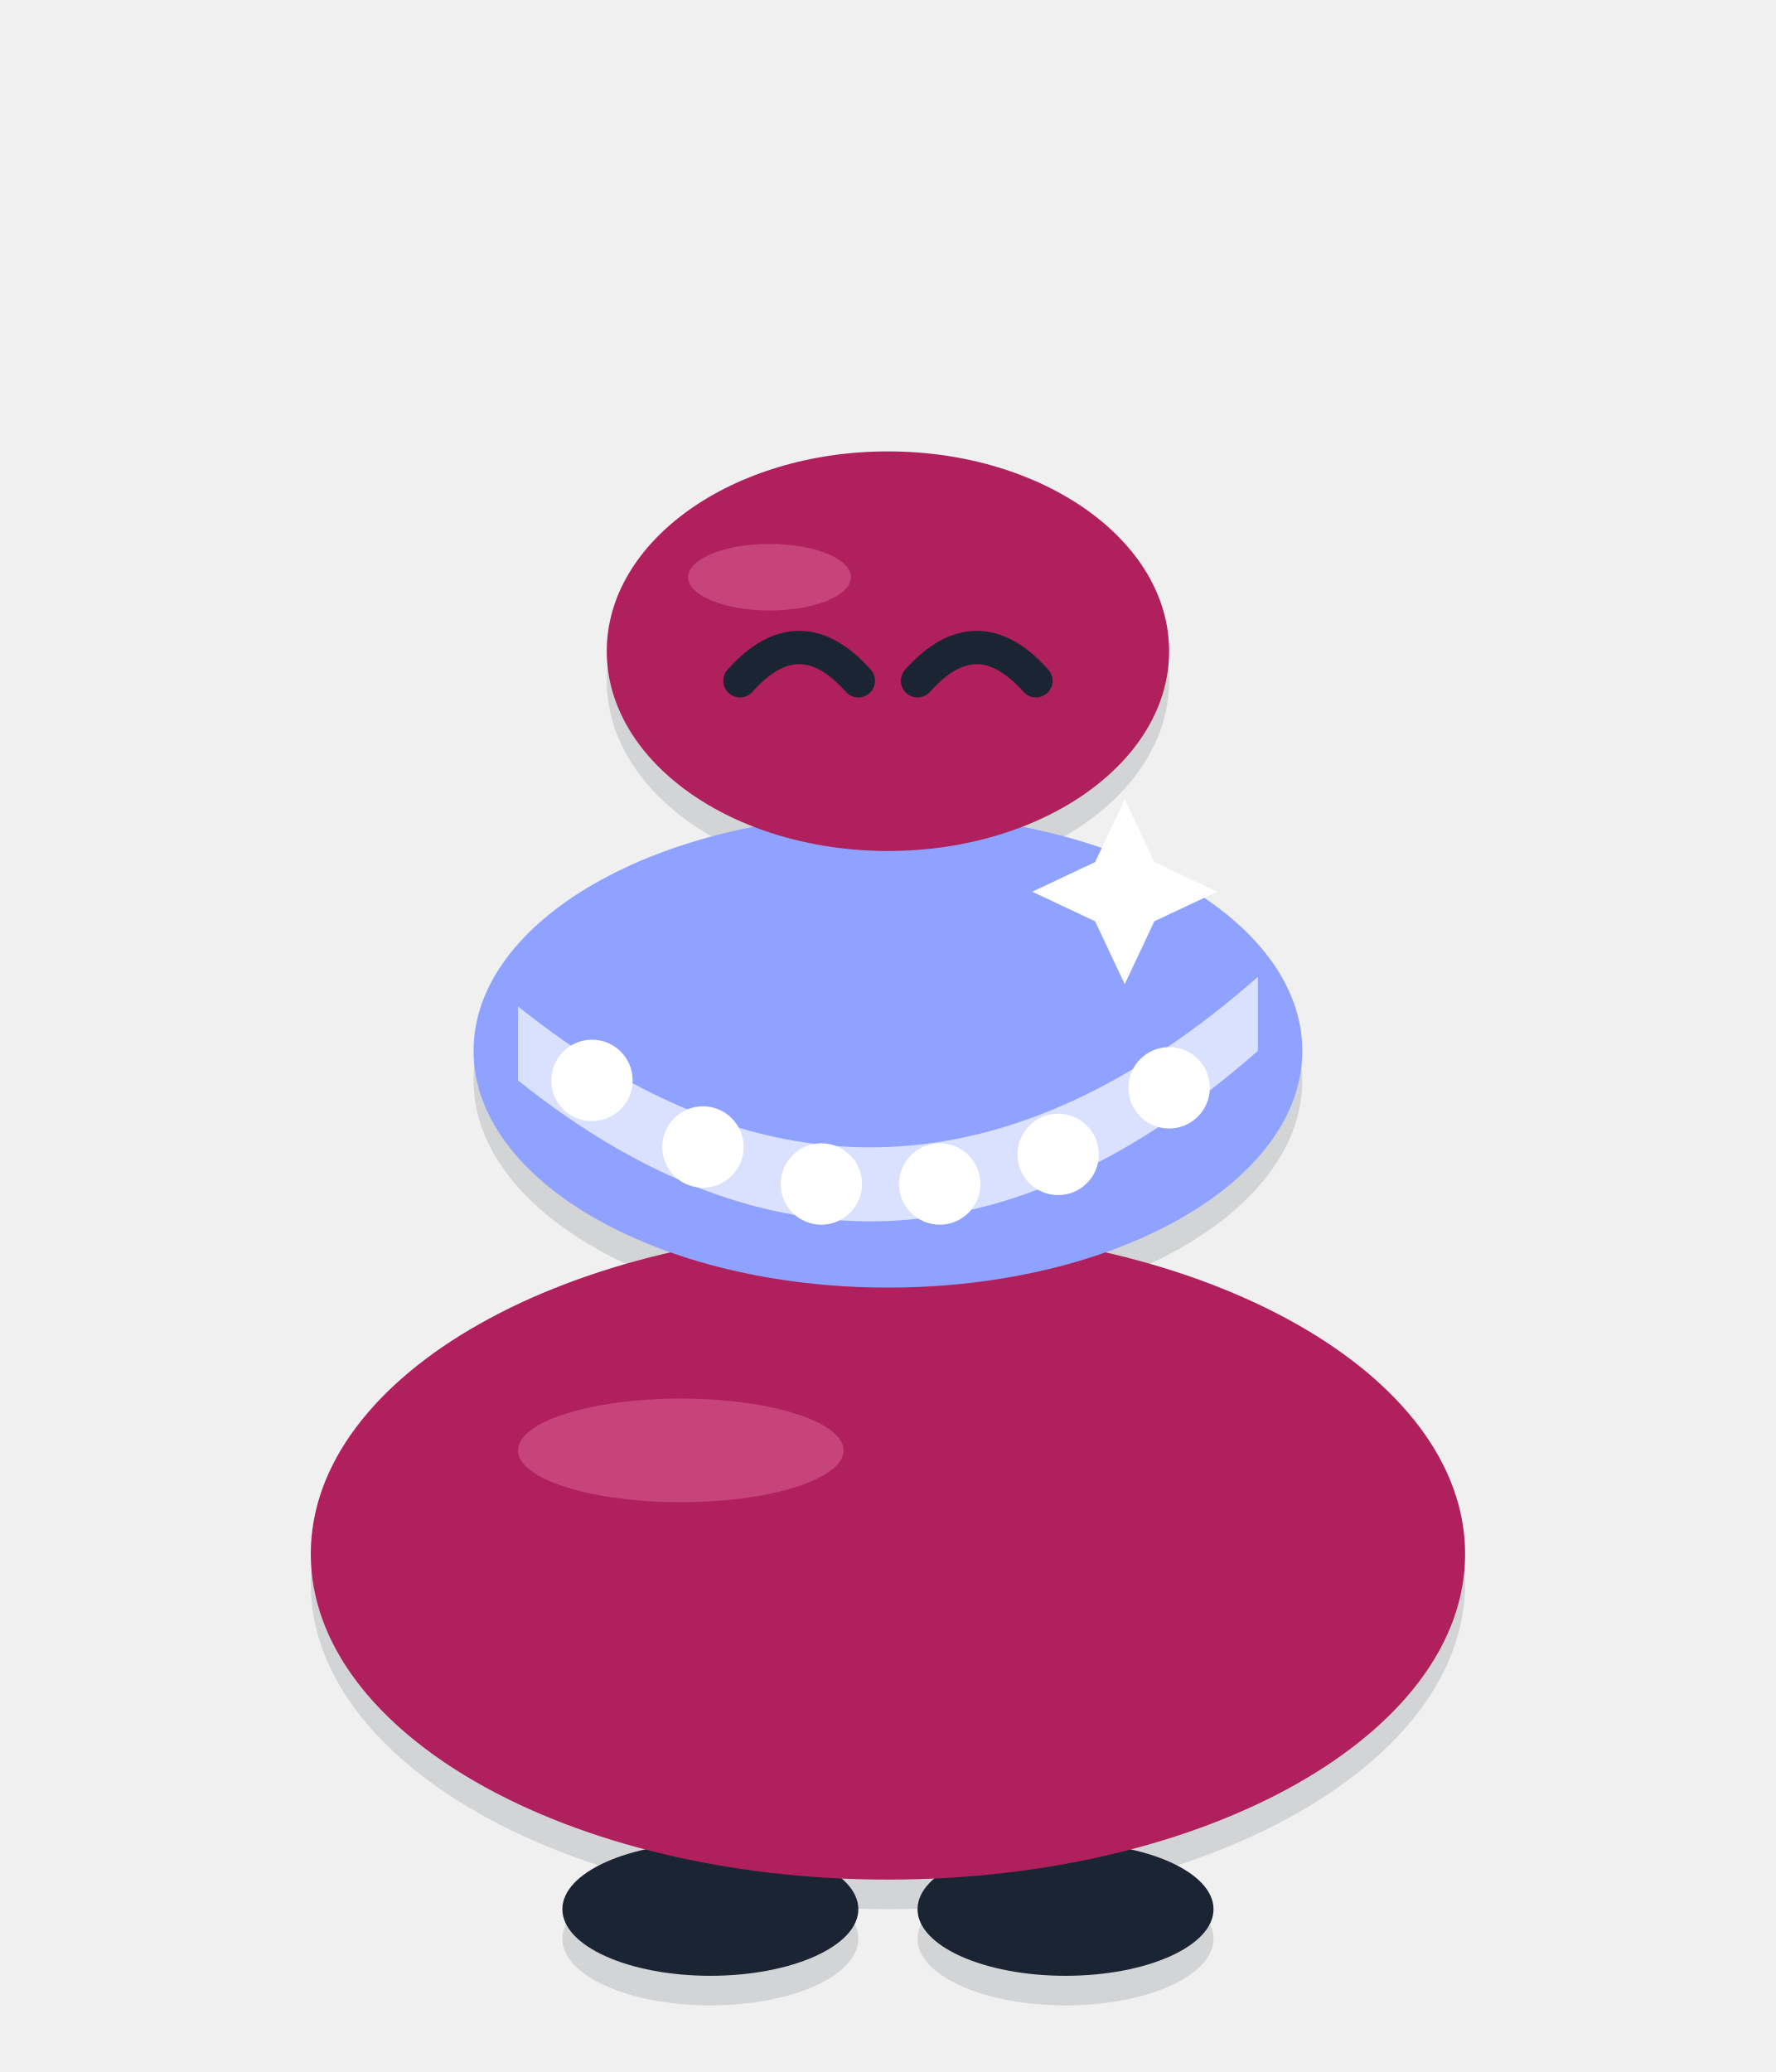
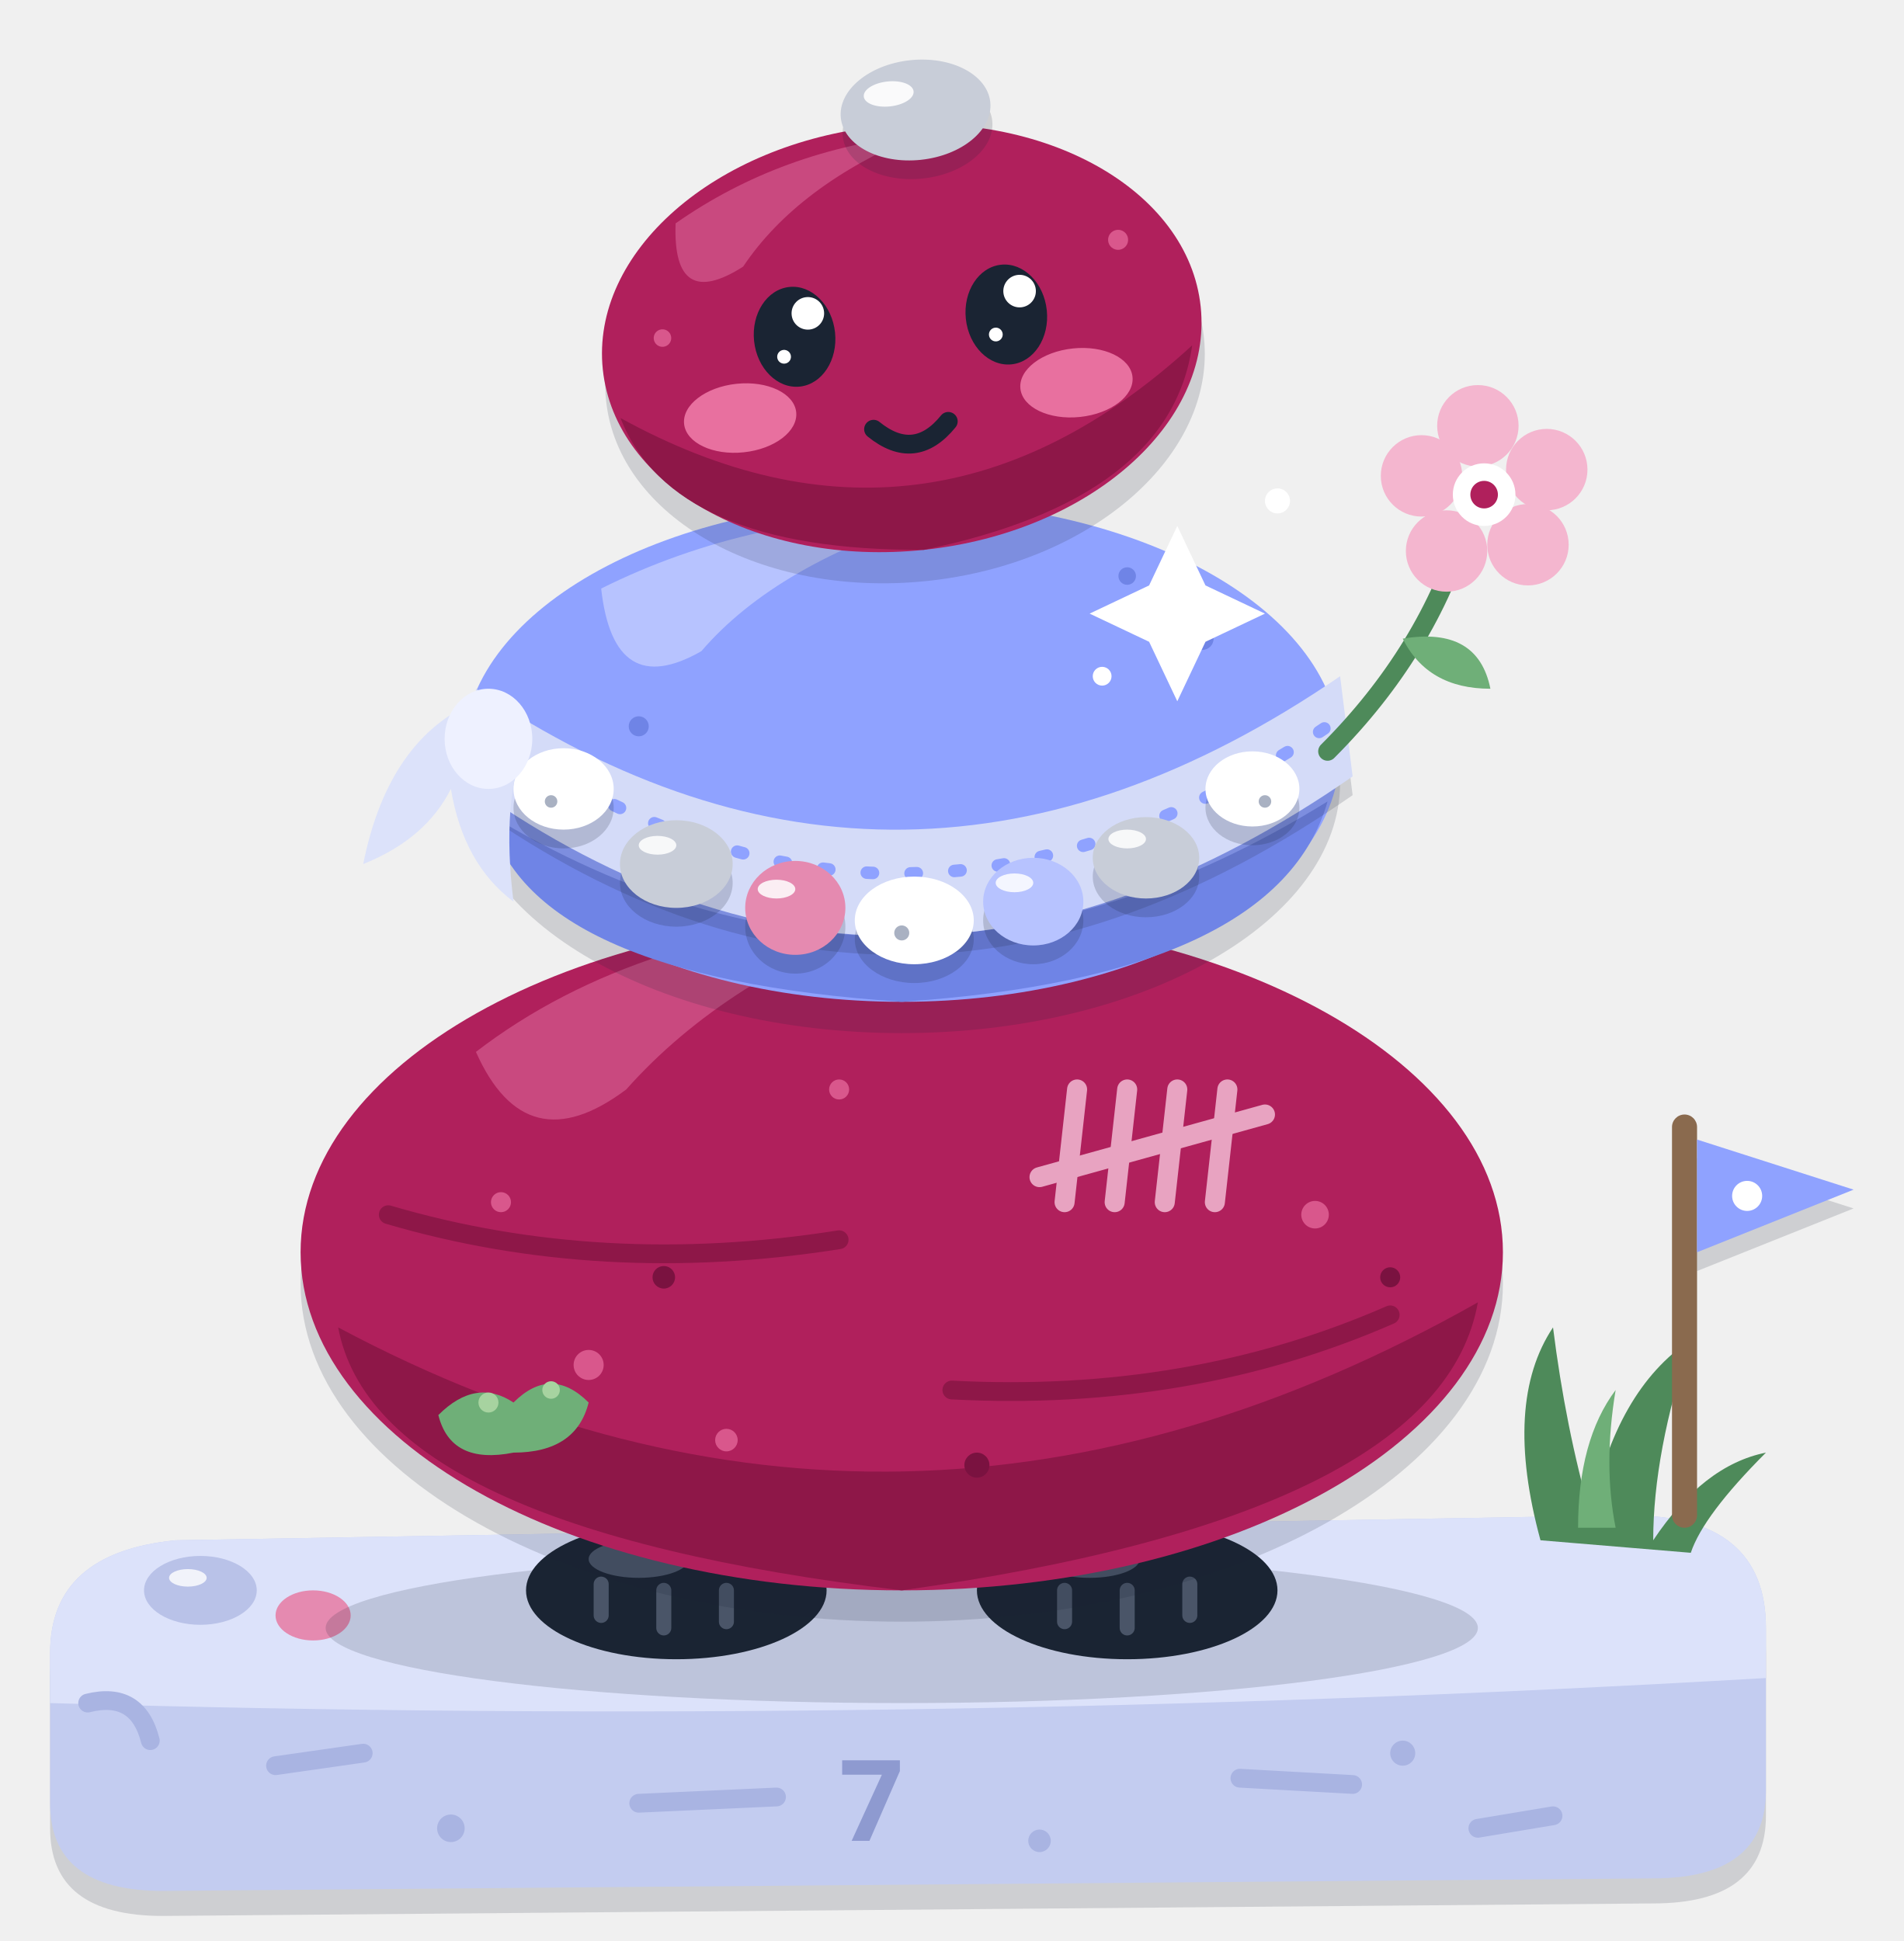
- <svg xmlns="http://www.w3.org/2000/svg" viewBox="0 0 240 280" width="240" height="280" role="img" aria-labelledby="t d">
-   <g fill="rgba(26,36,51,0.14)">
-     <ellipse cx="96" cy="262" rx="20" ry="9" />
-     <ellipse cx="144" cy="262" rx="20" ry="9" />
-     <ellipse cx="120" cy="214" rx="78" ry="44" />
-     <ellipse cx="120" cy="146" rx="56" ry="32" />
-     <ellipse cx="120" cy="92" rx="38" ry="27" />
+ <svg xmlns="http://www.w3.org/2000/svg" viewBox="16 58 304 310" width="304" height="310" role="img" aria-labelledby="t d">
+   <g>
+     <path d="M24 322 Q24 306 44 304 L276 300 Q298 300 298 318 L298 344 Q298 358 280 358 L42 360 Q24 360 24 346 Z" fill="rgba(26,36,51,0.16)" transform="translate(0 4)" />
+     <path d="M24 322 Q24 306 44 304 L276 300 Q298 300 298 318 L298 344 Q298 358 280 358 L42 360 Q24 360 24 346 Z" fill="#C3CCF0" />
+     <path d="M24 322 Q24 306 44 304 L276 300 Q298 300 298 318 L298 326 Q160 334 24 330 Z" fill="#DCE2FA" />
+     <path d="M60 340 l14 -2 M118 346 l22 -1 M214 342 l18 1 M252 350 l12 -2" stroke="#A9B4E2" stroke-width="3" stroke-linecap="round" />
+     <path d="M30 330 q8 -2 10 6" stroke="#A9B4E2" stroke-width="3" fill="none" stroke-linecap="round" />
+     <text x="150" y="352" font-family="Candara, Trebuchet MS, sans-serif" font-size="18" font-weight="700" fill="#8E9AD0">7</text>
+     <circle cx="88" cy="350" r="2.2" fill="#A9B4E2" />
+     <circle cx="182" cy="352" r="1.8" fill="#A9B4E2" />
+     <circle cx="240" cy="338" r="2" fill="#A9B4E2" />
  </g>
-   <ellipse cx="96" cy="258" rx="20" ry="9" fill="#1A2433" />
-   <ellipse cx="144" cy="258" rx="20" ry="9" fill="#1A2433" />
-   <ellipse cx="120" cy="210" rx="78" ry="44" fill="#B0205C" />
-   <ellipse cx="92" cy="196" rx="22" ry="7" fill="#C64479" />
-   <ellipse cx="120" cy="142" rx="56" ry="32" fill="#8FA2FF" />
-   <path d="M70 136 Q120 176 170 132 L170 142 Q120 186 70 146 Z" fill="#D9E1FF" />
-   <g fill="#FFFFFF">
-     <circle cx="80" cy="146" r="5.5" />
-     <circle cx="95" cy="155" r="5.5" />
-     <circle cx="111" cy="160" r="5.5" />
-     <circle cx="127" cy="160" r="5.5" />
-     <circle cx="143" cy="156" r="5.5" />
-     <circle cx="158" cy="147" r="5.5" />
+   <g>
+     <path d="M262 304 q-6 -22 2 -34 q2 16 6 30 q4 -20 16 -28 q-6 18 -6 32 q8 -12 18 -14 q-10 10 -12 16 z" fill="#4E8A5A" />
+     <path d="M268 302 q0 -14 6 -22 q-2 12 0 22 z" fill="#6FAF78" />
+     <rect x="283" y="236" width="4" height="66" rx="2" fill="#8A6A4E" />
+     <path d="M287 240 L312 248 L287 258 Z" fill="rgba(26,36,51,0.16)" transform="translate(0 3)" />
+     <path d="M287 240 L312 248 L287 258 Z" fill="#8FA2FF" />
+     <circle cx="295" cy="249" r="2.4" fill="#FFFFFF" />
+     <ellipse cx="48" cy="312" rx="9" ry="5.5" fill="#B9C2E8" />
+     <ellipse cx="46" cy="310" rx="3" ry="1.4" fill="#FFFFFF" opacity="0.8" />
+     <ellipse cx="66" cy="316" rx="6" ry="4" fill="#E58AB0" />
  </g>
-   <path d="M152 108 l4 8.5 8.5 4 -8.5 4 -4 8.5 -4 -8.5 -8.5 -4 8.5 -4z" fill="#FFFFFF" />
-   <ellipse cx="120" cy="88" rx="38" ry="27" fill="#B0205C" />
-   <ellipse cx="104" cy="78" rx="11" ry="4.5" fill="#C64479" />
-   <path d="M100 92 q8 -9 16 0" fill="none" stroke="#1A2433" stroke-width="4.5" stroke-linecap="round" />
-   <path d="M124 92 q8 -9 16 0" fill="none" stroke="#1A2433" stroke-width="4.5" stroke-linecap="round" />
+   <ellipse cx="160" cy="318" rx="92" ry="12" fill="rgba(26,36,51,0.16)" />
+   <g>
+     <ellipse cx="124" cy="312" rx="24" ry="11" fill="#1A2433" />
+     <ellipse cx="196" cy="312" rx="24" ry="11" fill="#1A2433" />
+     <path d="M112 316 v-5 M122 318 v-6 M132 317 v-5 M186 317 v-5 M196 318 v-6 M206 316 v-5" stroke="#4A5568" stroke-width="2.4" stroke-linecap="round" />
+     <ellipse cx="118" cy="307" rx="8" ry="3" fill="#4A5568" />
+     <ellipse cx="190" cy="307" rx="8" ry="3" fill="#4A5568" />
+   </g>
+   <g>
+     <ellipse cx="160" cy="258" rx="96" ry="54" fill="rgba(26,36,51,0.16)" transform="translate(0 5)" />
+     <ellipse cx="160" cy="258" rx="96" ry="54" fill="#B0205C" />
+     <path d="M70 270 Q160 318 252 266 Q246 300 160 312 Q76 302 70 270 Z" fill="#8E1748" />
+     <path d="M92 226 Q118 206 160 204 Q132 214 116 232 Q100 244 92 226 Z" fill="#C9497F" />
+     <path d="M78 252 Q112 262 150 256" stroke="#8E1748" stroke-width="3" fill="none" stroke-linecap="round" />
+     <path d="M168 280 Q206 282 238 268" stroke="#8E1748" stroke-width="3" fill="none" stroke-linecap="round" />
+     <g stroke="#E8A3C1" stroke-width="3.2" stroke-linecap="round">
+       <path d="M188 232 l-2 18" />
+       <path d="M196 232 l-2 18" />
+       <path d="M204 232 l-2 18" />
+       <path d="M212 232 l-2 18" />
+       <path d="M182 246 l36 -10" />
+     </g>
+     <g fill="#D9578C">
+       <circle cx="110" cy="276" r="2.4" />
+       <circle cx="132" cy="288" r="1.8" />
+       <circle cx="226" cy="252" r="2.2" />
+       <circle cx="96" cy="250" r="1.6" />
+       <circle cx="150" cy="232" r="1.6" />
+     </g>
+     <g fill="#7A1240">
+       <circle cx="122" cy="262" r="1.8" />
+       <circle cx="238" cy="262" r="1.6" />
+       <circle cx="172" cy="292" r="2" />
+     </g>
+     <path d="M86 284 q6 -6 12 -2 q6 -6 12 0 q-2 8 -12 8 q-10 2 -12 -6 z" fill="#6FAF78" />
+     <circle cx="94" cy="282" r="1.6" fill="#A7D3A0" />
+     <circle cx="104" cy="280" r="1.4" fill="#A7D3A0" />
+   </g>
+   <g>
+     <ellipse cx="160" cy="178" rx="70" ry="40" fill="rgba(26,36,51,0.16)" transform="translate(0 5)" />
+     <ellipse cx="160" cy="178" rx="70" ry="40" fill="#8FA2FF" />
+     <path d="M94 188 Q160 228 228 186 Q220 214 160 218 Q100 214 94 188 Z" fill="#6F84E6" />
+     <path d="M112 152 Q136 140 166 140 Q140 148 128 162 Q114 170 112 152 Z" fill="#B7C3FF" />
+     <g fill="#6F84E6">
+       <circle cx="208" cy="160" r="1.8" />
+       <circle cx="118" cy="174" r="1.6" />
+       <circle cx="196" cy="150" r="1.4" />
+     </g>
+   </g>
+   <g>
+     <path d="M92 168 Q160 214 230 166 L232 182 Q160 232 92 184 Z" fill="rgba(26,36,51,0.16)" transform="translate(0 3)" />
+     <path d="M92 168 Q160 214 230 166 L232 182 Q160 232 92 184 Z" fill="#D4DBF8" />
+     <path d="M96 176 Q160 220 228 174" fill="none" stroke="#8FA2FF" stroke-width="2" stroke-dasharray="1 6" stroke-linecap="round" />
+     <g fill="rgba(26,36,51,0.18)">
+       <ellipse cx="106" cy="187" rx="8" ry="6.5" />
+       <ellipse cx="124" cy="199" rx="9" ry="7" />
+       <ellipse cx="143" cy="206" rx="8" ry="7.5" />
+       <ellipse cx="162" cy="208" rx="9.5" ry="7" />
+       <ellipse cx="181" cy="205" rx="8" ry="7" />
+       <ellipse cx="199" cy="198" rx="8.5" ry="6.5" />
+       <ellipse cx="216" cy="187" rx="7.5" ry="6" />
+     </g>
+     <g>
+       <ellipse cx="106" cy="184" rx="8" ry="6.5" fill="#FFFFFF" />
+       <ellipse cx="124" cy="196" rx="9" ry="7" fill="#C8CDD8" />
+       <ellipse cx="143" cy="203" rx="8" ry="7.5" fill="#E58AB0" />
+       <ellipse cx="162" cy="205" rx="9.5" ry="7" fill="#FFFFFF" />
+       <ellipse cx="181" cy="202" rx="8" ry="7" fill="#B7C3FF" />
+       <ellipse cx="199" cy="195" rx="8.5" ry="6.5" fill="#C8CDD8" />
+       <ellipse cx="216" cy="184" rx="7.5" ry="6" fill="#FFFFFF" />
+       <g fill="#FFFFFF" opacity="0.85">
+         <ellipse cx="121" cy="193" rx="3" ry="1.5" />
+         <ellipse cx="140" cy="200" rx="3" ry="1.5" />
+         <ellipse cx="178" cy="199" rx="3" ry="1.5" />
+         <ellipse cx="196" cy="192" rx="3" ry="1.5" />
+       </g>
+       <g fill="#A9B1C2">
+         <circle cx="160" cy="207" r="1.2" />
+         <circle cx="104" cy="186" r="1" />
+         <circle cx="218" cy="186" r="1" />
+       </g>
+     </g>
+     <g>
+       <path d="M228 178 q16 -16 22 -36" stroke="#4E8A5A" stroke-width="3" fill="none" stroke-linecap="round" />
+       <path d="M240 160 q12 -2 14 8 q-10 0 -14 -8 z" fill="#6FAF78" />
+       <g fill="#F4B6CF">
+         <circle cx="252" cy="126" r="6.5" />
+         <circle cx="263" cy="133" r="6.5" />
+         <circle cx="260" cy="145" r="6.5" />
+         <circle cx="247" cy="146" r="6.5" />
+         <circle cx="243" cy="134" r="6.5" />
+       </g>
+       <circle cx="253" cy="137" r="5" fill="#FFFFFF" />
+       <circle cx="253" cy="137" r="2.2" fill="#B0205C" />
+     </g>
+     <path d="M92 170 q-14 6 -18 26 q10 -4 14 -12 q2 12 10 18 q-2 -16 2 -26 z" fill="#DCE2FA" />
+     <ellipse cx="94" cy="176" rx="7" ry="8" fill="#EEF1FF" />
+   </g>
+   <g transform="rotate(-6 160 112)">
+     <ellipse cx="160" cy="112" rx="48" ry="34" fill="rgba(26,36,51,0.16)" transform="translate(0 5)" />
+     <ellipse cx="160" cy="112" rx="48" ry="34" fill="#B0205C" />
+     <path d="M114 120 Q160 152 206 118 Q200 142 160 146 Q120 142 114 120 Z" fill="#8E1748" />
+     <path d="M126 90 Q144 80 166 80 Q146 86 136 98 Q124 104 126 90 Z" fill="#C9497F" />
+     <ellipse cx="133" cy="122" rx="9" ry="5.5" fill="#E8709F" />
+     <ellipse cx="187" cy="122" rx="9" ry="5.5" fill="#E8709F" />
+     <ellipse cx="143" cy="110" rx="6.5" ry="8" fill="#1A2433" />
+     <ellipse cx="177" cy="110" rx="6.5" ry="8" fill="#1A2433" />
+     <circle cx="145.5" cy="106.5" r="2.6" fill="#FFFFFF" />
+     <circle cx="179.5" cy="106.5" r="2.6" fill="#FFFFFF" />
+     <circle cx="141" cy="113" r="1.1" fill="#FFFFFF" />
+     <circle cx="175" cy="113" r="1.1" fill="#FFFFFF" />
+     <path d="M154 126 q6 6 12 0" stroke="#1A2433" stroke-width="3" fill="none" stroke-linecap="round" />
+     <g fill="#D9578C">
+       <circle cx="196" cy="100" r="1.6" />
+       <circle cx="122" cy="108" r="1.4" />
+     </g>
+     <ellipse cx="166" cy="76" rx="12" ry="8" fill="rgba(26,36,51,0.16)" transform="translate(0 3)" />
+     <ellipse cx="166" cy="76" rx="12" ry="8" fill="#C8CDD8" />
+     <ellipse cx="162" cy="73" rx="4" ry="2" fill="#FFFFFF" opacity="0.9" />
+   </g>
+   <g>
+     <path d="M204 142 l4.5 9.5 9.5 4.5 -9.5 4.5 -4.5 9.5 -4.5 -9.5 -9.5 -4.5 9.5 -4.5z" fill="#FFFFFF" />
+     <circle cx="220" cy="138" r="2" fill="#FFFFFF" />
+     <circle cx="192" cy="166" r="1.5" fill="#FFFFFF" />
+   </g>
</svg>
